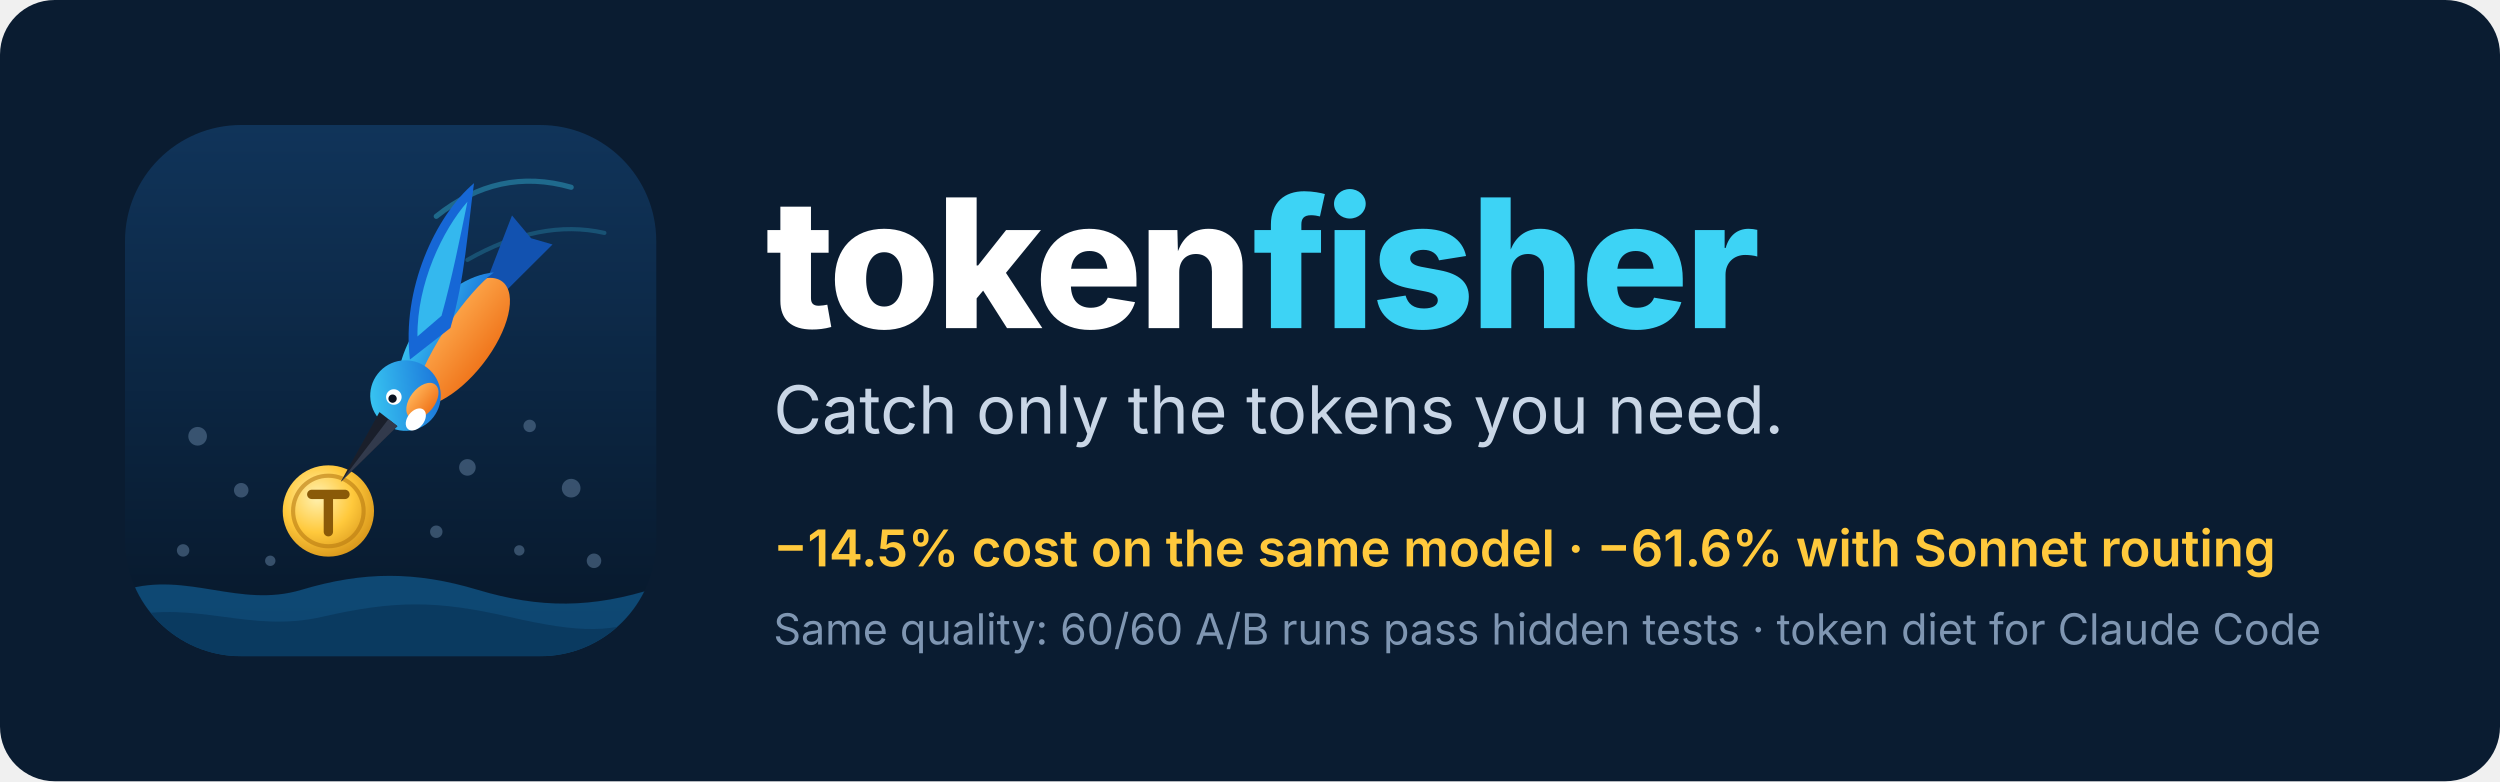
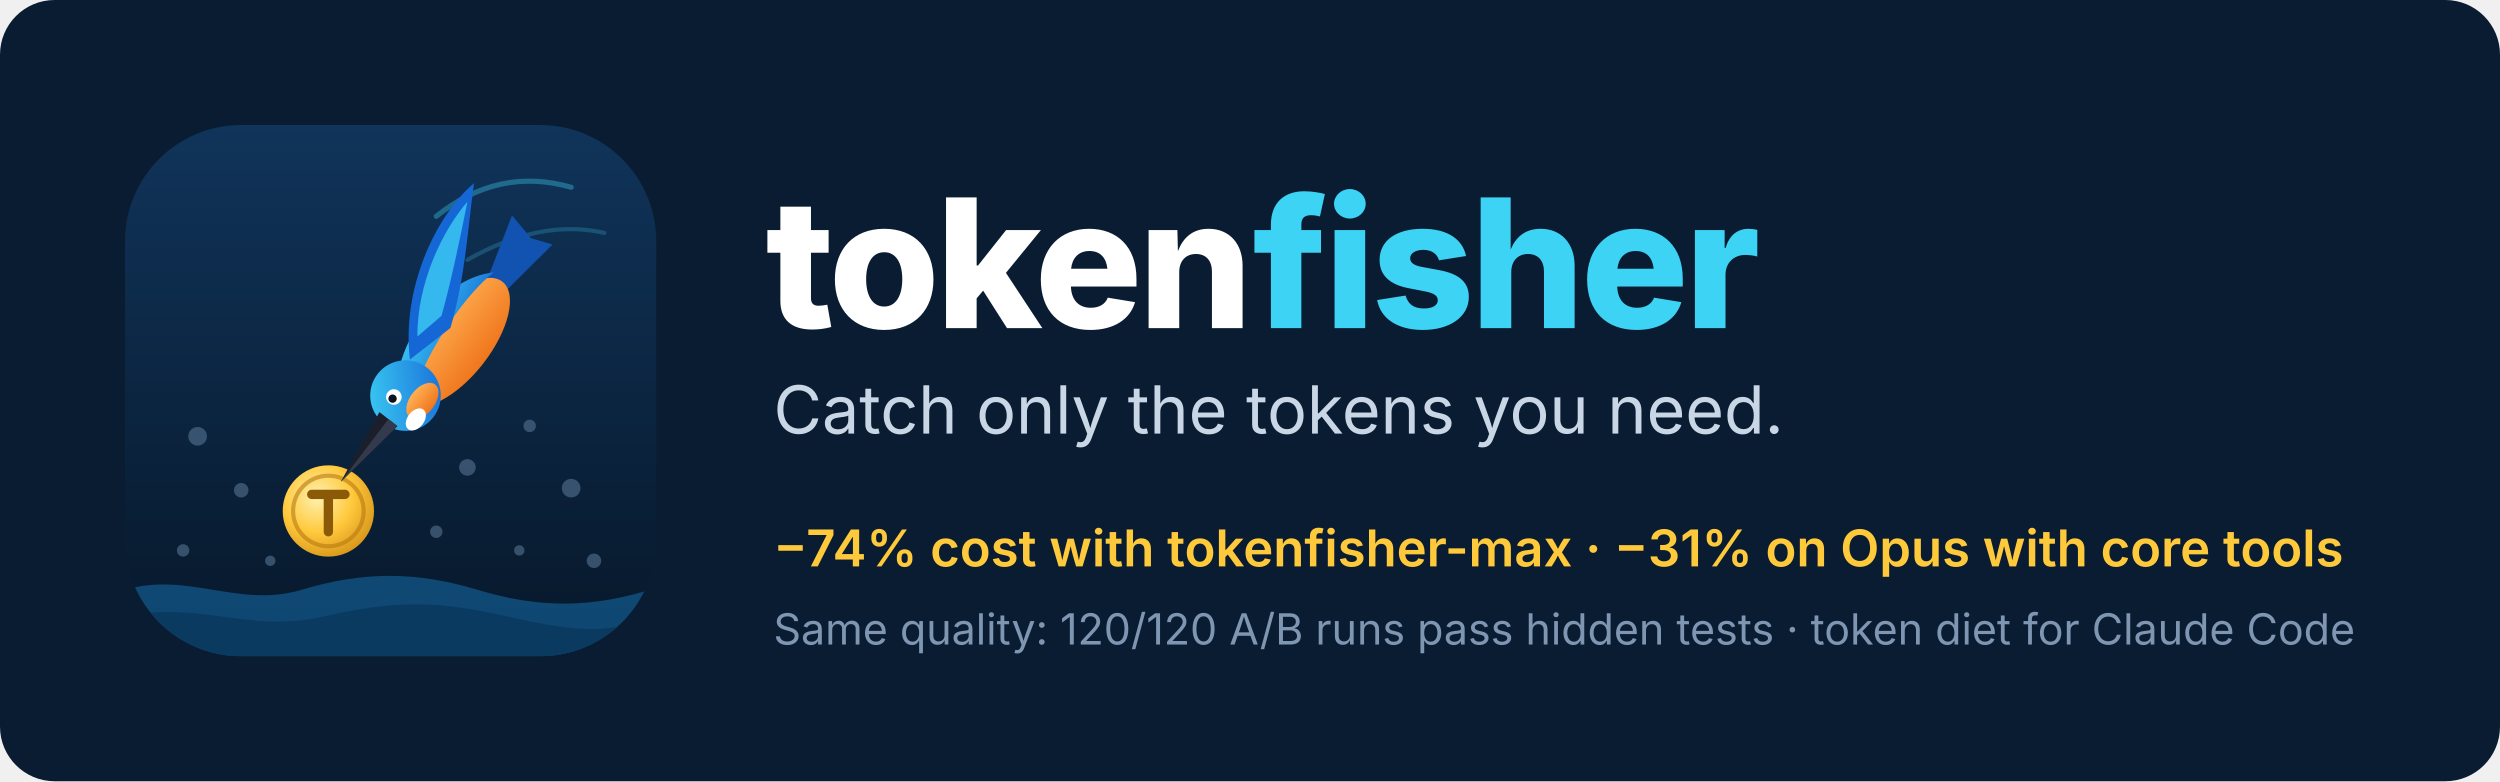
<svg xmlns="http://www.w3.org/2000/svg" viewBox="0 0 1280 400" role="img" aria-labelledby="t">
  <rect width="1280" height="400" rx="28" fill="#0A1C31" />
  <svg x="64" y="64" width="272" height="272" viewBox="0 0 512 512">
    <defs>
      <linearGradient id="sky" x1="0" y1="0" x2="0" y2="1">
        <stop offset="0" stop-color="#10345A" />
        <stop offset="1" stop-color="#071729" />
      </linearGradient>
      <linearGradient id="back" x1="0" y1="0" x2="1" y2="1">
        <stop offset="0" stop-color="#3DD3F5" />
        <stop offset="1" stop-color="#1667D6" />
      </linearGradient>
      <linearGradient id="belly" x1="0" y1="0" x2="0" y2="1">
        <stop offset="0" stop-color="#FFB054" />
        <stop offset="1" stop-color="#F0761C" />
      </linearGradient>
      <radialGradient id="coin" cx="0.38" cy="0.35" r="0.7">
        <stop offset="0" stop-color="#FFF1B0" />
        <stop offset="0.55" stop-color="#FFC93C" />
        <stop offset="1" stop-color="#D8961A" />
      </radialGradient>
      <clipPath id="tile">
        <rect width="512" height="512" rx="112" />
      </clipPath>
    </defs>
    <g clip-path="url(#tile)">
      <rect width="512" height="512" fill="url(#sky)" />
      <g fill="#5C7A99" opacity="0.55">
        <circle cx="70" cy="300" r="9" />
        <circle cx="112" cy="352" r="7" />
        <circle cx="330" cy="330" r="8" />
        <circle cx="390" cy="290" r="6" />
        <circle cx="430" cy="350" r="9" />
        <circle cx="300" cy="392" r="6" />
        <circle cx="56" cy="410" r="6" />
        <circle cx="452" cy="420" r="7" />
        <circle cx="380" cy="410" r="5" />
        <circle cx="140" cy="420" r="5" />
      </g>
      <path d="M0 448 C 60 430, 110 466, 170 448 S 280 430, 340 448 S 450 466, 512 446 V512 H0 Z" fill="#0E4C7A" opacity="0.9" />
      <path d="M0 474 C 70 458, 120 490, 190 474 S 300 458, 370 474 S 470 490, 512 472 V512 H0 Z" fill="#0A3A60" />
      <g transform="translate(196 372)">
        <circle r="44" fill="url(#coin)" />
        <circle r="34" fill="none" stroke="#B87A10" stroke-width="4" opacity="0.6" />
        <path d="M-16 -16 H16 M0 -16 V20" stroke="#8A5A08" stroke-width="9" stroke-linecap="round" />
      </g>
      <path d="M300 88 Q 360 40 430 60" stroke="#3DD3F5" stroke-width="5" stroke-linecap="round" fill="none" opacity="0.35" />
      <path d="M330 130 Q 400 90 462 104" stroke="#3DD3F5" stroke-width="4" stroke-linecap="round" fill="none" opacity="0.22" />
      <g transform="translate(210 338) rotate(-52)">
        <path d="M232 -6 L298 -26 L292 2 L300 22 L236 14 Z" fill="#1252B0" />
        <ellipse cx="168" cy="6" rx="74" ry="34" fill="url(#belly)" />
        <path d="M96 -8 C 130 -40, 210 -42, 244 -6 C 214 -14, 150 -12, 100 6 Z" fill="url(#back)" />
        <path d="M128 -18 C 176 -66, 252 -84, 300 -74 C 262 -52, 222 -24, 176 -6 Z" fill="#1667D6" />
        <path d="M150 -26 C 190 -58, 246 -70, 282 -68 C 250 -52, 214 -34, 180 -20 Z" fill="#3DD3F5" opacity="0.75" />
        <circle cx="98" cy="0" r="34" fill="url(#back)" />
        <ellipse cx="104" cy="16" rx="20" ry="12" fill="url(#belly)" />
        <ellipse cx="86" cy="22" rx="12" ry="8" fill="#FFFFFF" />
        <circle cx="90" cy="-8" r="7.5" fill="#FFFFFF" />
        <circle cx="88" cy="-8" r="4" fill="#0B1220" />
        <path d="M70 -10 L-6 2 L70 12 Z" fill="#1A1F2B" />
        <path d="M70 1 L-6 2 L70 12 Z" fill="#323A4C" />
      </g>
    </g>
  </svg>
  <g font-family="Inter, 'Segoe UI', Helvetica, Arial, sans-serif">
    <text x="392" y="168" font-size="92" font-weight="800" fill="#FFFFFF" letter-spacing="-2">token<tspan fill="#3DD3F5">fisher</tspan>
    </text>
    <text x="396" y="222" font-size="34" fill="#C9D6E6">Catch only the tokens you need.</text>
-     <text x="396" y="290" font-size="26" font-weight="600" fill="#FFC93C">−14.5% cost on the same model · −61.6% with Sonnet routing</text>
-     <text x="396" y="330" font-size="22" fill="#7F96B2">Same quality: 60/60 A/B runs pass hidden tests · token diet for Claude Code</text>
+     <text x="396" y="290" font-size="26" font-weight="600" fill="#FFC93C">−74% cost with tokenfisher-max · −31% on Opus with core tools</text>
+     <text x="396" y="330" font-size="22" fill="#7F96B2">Same quality: 120/120 A/B runs pass hidden tests · token diet for Claude Code</text>
  </g>
</svg>
